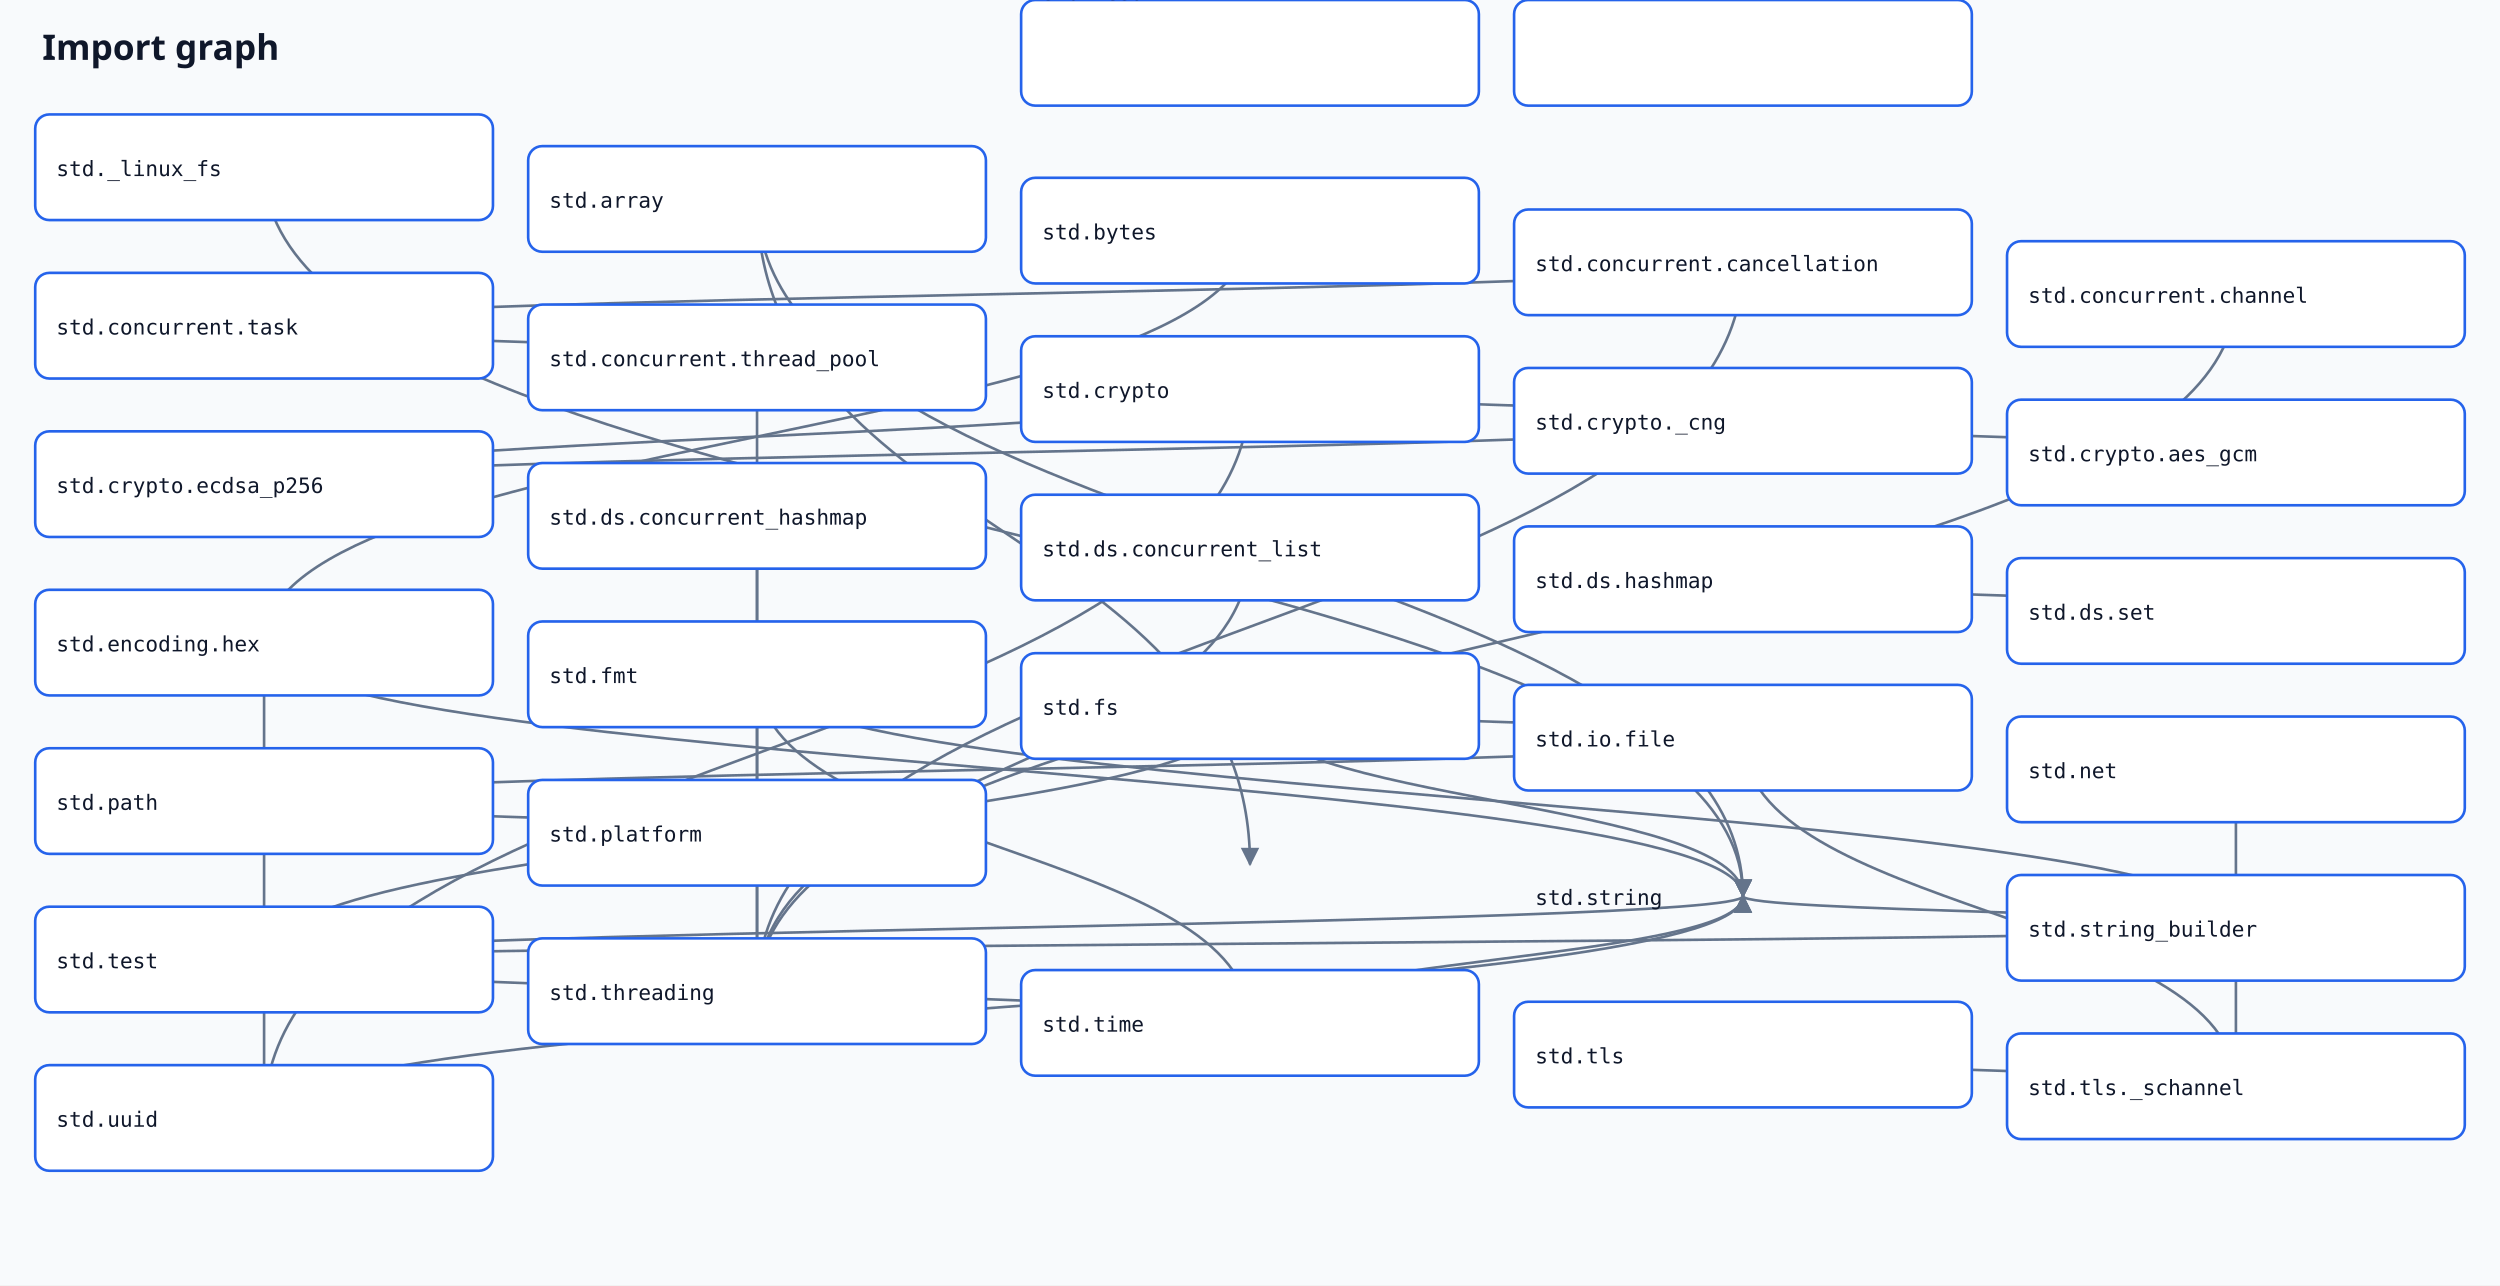
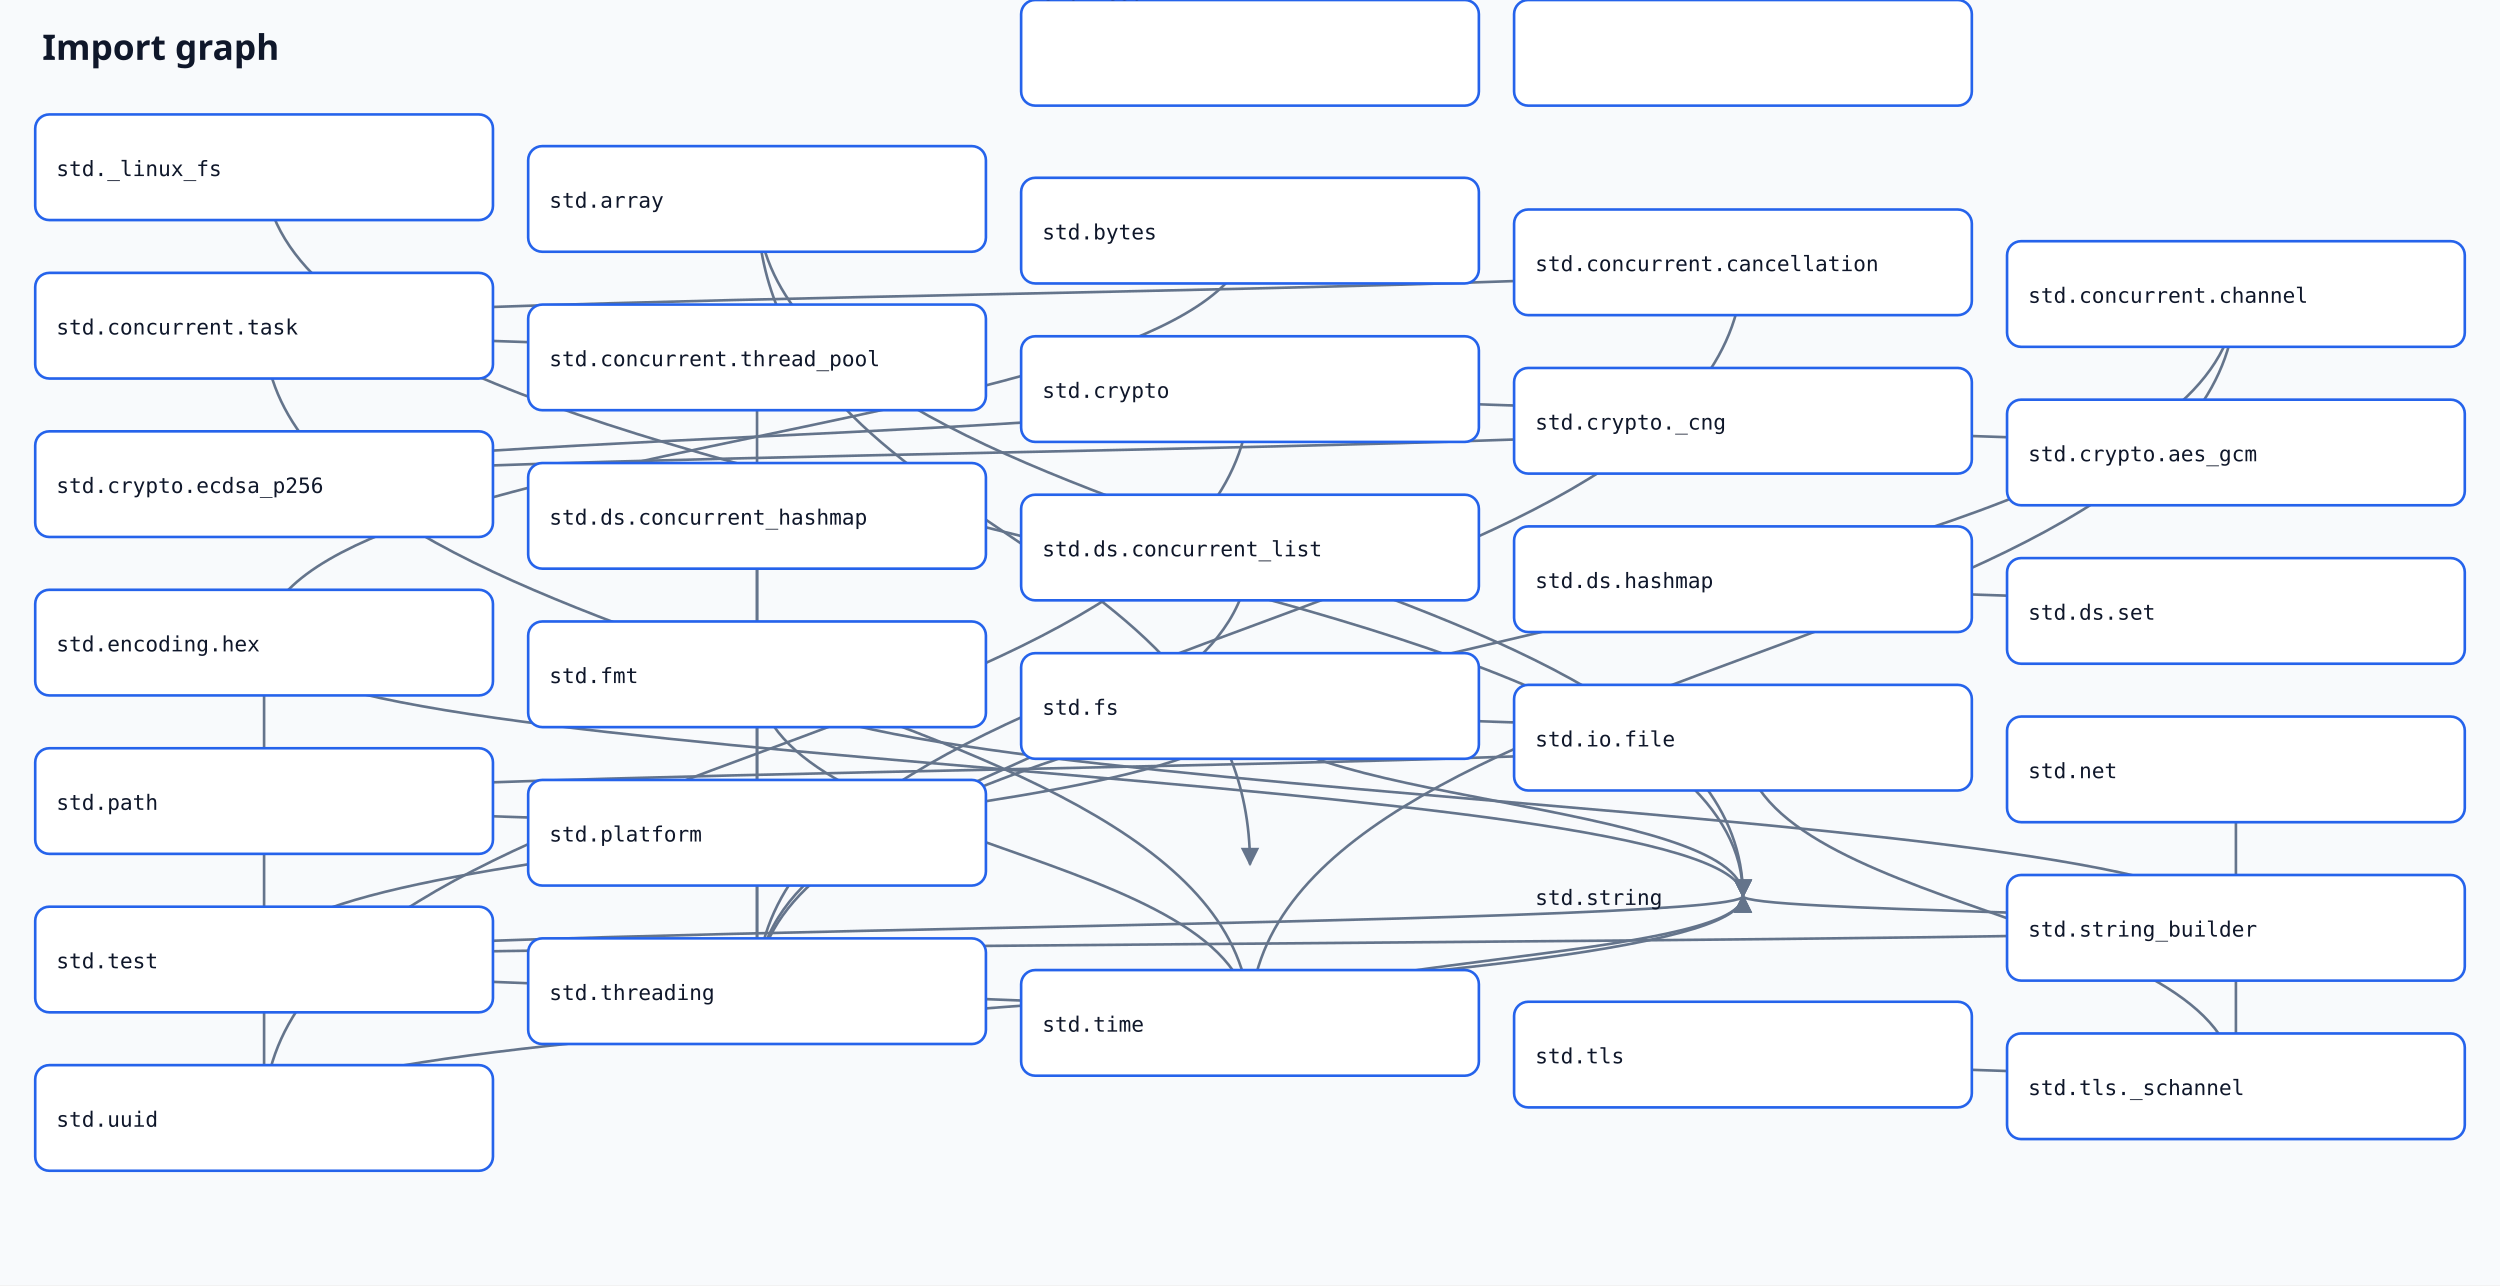
<svg xmlns="http://www.w3.org/2000/svg" width="1420" height="730" viewBox="0 0 1420 730" role="img" aria-labelledby="title desc">
  <defs>
    <marker id="arrow" viewBox="0 0 10 10" refX="9" refY="5" markerWidth="7" markerHeight="7" orient="auto-start-reverse">
      <path d="M 0 0 L 10 5 L 0 10 z" fill="#64748b" />
    </marker>
  </defs>
  <rect width="100%" height="100%" fill="#f8fafc" />
  <text x="24" y="34" font-family="system-ui,sans-serif" font-size="20" font-weight="700" fill="#0f172a">Import graph</text>
  <path d="M 150 95 C 150 302, 990 302, 990 509." fill="none" stroke="#64748b" stroke-width="1.5" marker-end="url(#arrow)" />
  <path d="M 430 113 C 430 302, 710 302, 710 491." fill="none" stroke="#64748b" stroke-width="1.5" marker-end="url(#arrow)" />
  <path d="M 430 113 C 430 311, 990 311, 990 509." fill="none" stroke="#64748b" stroke-width="1.5" marker-end="url(#arrow)" />
  <path d="M 710 131 C 710 248, 150 248, 150 365" fill="none" stroke="#64748b" stroke-width="1.5" marker-end="url(#arrow)" />
  <path d="M 990 149 C 990 356, 430 356, 430 563" fill="none" stroke="#64748b" stroke-width="1.5" marker-end="url(#arrow)" />
  <path d="M 1270 167 C 1270 365, 430 365, 430 563" fill="none" stroke="#64748b" stroke-width="1.5" marker-end="url(#arrow)" />
+   <path d="M 1270 167 C 1270 374, 710 374, 710 581" fill="none" stroke="#64748b" stroke-width="1.5" marker-end="url(#arrow)" />
  <path d="M 150 185 C 150 167, 990 167, 990 149" fill="none" stroke="#64748b" stroke-width="1.5" marker-end="url(#arrow)" />
  <path d="M 150 185 C 150 194, 430 194, 430 203" fill="none" stroke="#64748b" stroke-width="1.5" marker-end="url(#arrow)" />
+   <path d="M 150 185 C 150 383, 710 383, 710 581" fill="none" stroke="#64748b" stroke-width="1.5" marker-end="url(#arrow)" />
  <path d="M 430 203 C 430 383, 430 383, 430 563" fill="none" stroke="#64748b" stroke-width="1.5" marker-end="url(#arrow)" />
  <path d="M 710 221 C 710 230, 990 230, 990 239" fill="none" stroke="#64748b" stroke-width="1.5" marker-end="url(#arrow)" />
  <path d="M 1270 257 C 1270 248, 990 248, 990 239" fill="none" stroke="#64748b" stroke-width="1.5" marker-end="url(#arrow)" />
  <path d="M 150 275 C 150 248, 710 248, 710 221" fill="none" stroke="#64748b" stroke-width="1.5" marker-end="url(#arrow)" />
  <path d="M 150 275 C 150 257, 990 257, 990 239" fill="none" stroke="#64748b" stroke-width="1.5" marker-end="url(#arrow)" />
  <path d="M 430 293 C 430 428, 430 428, 430 563" fill="none" stroke="#64748b" stroke-width="1.5" marker-end="url(#arrow)" />
  <path d="M 710 311 C 710 437, 430 437, 430 563" fill="none" stroke="#64748b" stroke-width="1.5" marker-end="url(#arrow)" />
  <path d="M 1270 347 C 1270 338, 990 338, 990 329" fill="none" stroke="#64748b" stroke-width="1.5" marker-end="url(#arrow)" />
  <path d="M 150 365 C 150 437, 990 437, 990 509." fill="none" stroke="#64748b" stroke-width="1.5" marker-end="url(#arrow)" />
  <path d="M 430 383 C 430 455, 1270 455, 1270 527" fill="none" stroke="#64748b" stroke-width="1.5" marker-end="url(#arrow)" />
  <path d="M 710 401 C 710 455, 990 455, 990 509." fill="none" stroke="#64748b" stroke-width="1.5" marker-end="url(#arrow)" />
  <path d="M 990 419 C 990 410, 710 410, 710 401" fill="none" stroke="#64748b" stroke-width="1.5" marker-end="url(#arrow)" />
  <path d="M 990 419 C 990 437, 150 437, 150 455" fill="none" stroke="#64748b" stroke-width="1.5" marker-end="url(#arrow)" />
  <path d="M 150 455 C 150 464, 430 464, 430 473" fill="none" stroke="#64748b" stroke-width="1.5" marker-end="url(#arrow)" />
  <path d="M 990 509. C 990 518, 1270 518, 1270 527" fill="none" stroke="#64748b" stroke-width="1.5" marker-end="url(#arrow)" />
  <path d="M 150 545 C 150 473, 710 473, 710 401" fill="none" stroke="#64748b" stroke-width="1.5" marker-end="url(#arrow)" />
  <path d="M 150 545 C 150 527, 990 527, 990 509." fill="none" stroke="#64748b" stroke-width="1.5" marker-end="url(#arrow)" />
  <path d="M 150 545 C 150 536, 1270 536, 1270 527" fill="none" stroke="#64748b" stroke-width="1.5" marker-end="url(#arrow)" />
  <path d="M 150 545 C 150 563, 710 563, 710 581" fill="none" stroke="#64748b" stroke-width="1.5" marker-end="url(#arrow)" />
  <path d="M 710 581 C 710 482, 430 482, 430 383" fill="none" stroke="#64748b" stroke-width="1.5" marker-end="url(#arrow)" />
  <path d="M 710 581 C 710 545, 990 545, 990 509." fill="none" stroke="#64748b" stroke-width="1.5" marker-end="url(#arrow)" />
  <path d="M 990 599 C 990 608, 1270 608, 1270 617" fill="none" stroke="#64748b" stroke-width="1.5" marker-end="url(#arrow)" />
  <path d="M 1270 617 C 1270 518, 990 518, 990 419" fill="none" stroke="#64748b" stroke-width="1.5" marker-end="url(#arrow)" />
  <path d="M 1270 617 C 1270 527, 1270 527, 1270 437" fill="none" stroke="#64748b" stroke-width="1.5" marker-end="url(#arrow)" />
  <path d="M 150 635 C 150 428, 710 428, 710 221" fill="none" stroke="#64748b" stroke-width="1.5" marker-end="url(#arrow)" />
  <path d="M 150 635 C 150 500, 150 500, 150 365" fill="none" stroke="#64748b" stroke-width="1.5" marker-end="url(#arrow)" />
  <path d="M 150 635 C 150 572, 990 572, 990 509." fill="none" stroke="#64748b" stroke-width="1.5" marker-end="url(#arrow)" />
  <g>
    <rect x="20" y="65" width="260" height="60" rx="8" fill="#ffffff" stroke="#2563eb" stroke-width="1.5" />
    <text x="32" y="100" font-family="ui-monospace,monospace" font-size="12" fill="#0f172a">std._linux_fs</text>
  </g>
  <g>
    <rect x="300" y="83" width="260" height="60" rx="8" fill="#ffffff" stroke="#2563eb" stroke-width="1.5" />
    <text x="312" y="118" font-family="ui-monospace,monospace" font-size="12" fill="#0f172a">std.array</text>
  </g>
  <g>
    <rect x="580" y="101" width="260" height="60" rx="8" fill="#ffffff" stroke="#2563eb" stroke-width="1.5" />
    <text x="592" y="136" font-family="ui-monospace,monospace" font-size="12" fill="#0f172a">std.bytes</text>
  </g>
  <g>
    <rect x="860" y="119" width="260" height="60" rx="8" fill="#ffffff" stroke="#2563eb" stroke-width="1.5" />
    <text x="872" y="154" font-family="ui-monospace,monospace" font-size="12" fill="#0f172a">std.concurrent.cancellation</text>
  </g>
  <g>
    <rect x="1140" y="137" width="260" height="60" rx="8" fill="#ffffff" stroke="#2563eb" stroke-width="1.5" />
    <text x="1152" y="172" font-family="ui-monospace,monospace" font-size="12" fill="#0f172a">std.concurrent.channel</text>
  </g>
  <g>
    <rect x="20" y="155" width="260" height="60" rx="8" fill="#ffffff" stroke="#2563eb" stroke-width="1.5" />
    <text x="32" y="190" font-family="ui-monospace,monospace" font-size="12" fill="#0f172a">std.concurrent.task</text>
  </g>
  <g>
    <rect x="300" y="173" width="260" height="60" rx="8" fill="#ffffff" stroke="#2563eb" stroke-width="1.5" />
    <text x="312" y="208" font-family="ui-monospace,monospace" font-size="12" fill="#0f172a">std.concurrent.thread_pool</text>
  </g>
  <g>
    <rect x="580" y="191" width="260" height="60" rx="8" fill="#ffffff" stroke="#2563eb" stroke-width="1.5" />
    <text x="592" y="226" font-family="ui-monospace,monospace" font-size="12" fill="#0f172a">std.crypto</text>
  </g>
  <g>
    <rect x="860" y="209" width="260" height="60" rx="8" fill="#ffffff" stroke="#2563eb" stroke-width="1.5" />
    <text x="872" y="244" font-family="ui-monospace,monospace" font-size="12" fill="#0f172a">std.crypto._cng</text>
  </g>
  <g>
    <rect x="1140" y="227" width="260" height="60" rx="8" fill="#ffffff" stroke="#2563eb" stroke-width="1.5" />
    <text x="1152" y="262" font-family="ui-monospace,monospace" font-size="12" fill="#0f172a">std.crypto.aes_gcm</text>
  </g>
  <g>
    <rect x="20" y="245" width="260" height="60" rx="8" fill="#ffffff" stroke="#2563eb" stroke-width="1.5" />
    <text x="32" y="280" font-family="ui-monospace,monospace" font-size="12" fill="#0f172a">std.crypto.ecdsa_p256</text>
  </g>
  <g>
    <rect x="300" y="263" width="260" height="60" rx="8" fill="#ffffff" stroke="#2563eb" stroke-width="1.5" />
    <text x="312" y="298" font-family="ui-monospace,monospace" font-size="12" fill="#0f172a">std.ds.concurrent_hashmap</text>
  </g>
  <g>
    <rect x="580" y="281" width="260" height="60" rx="8" fill="#ffffff" stroke="#2563eb" stroke-width="1.5" />
    <text x="592" y="316" font-family="ui-monospace,monospace" font-size="12" fill="#0f172a">std.ds.concurrent_list</text>
  </g>
  <g>
    <rect x="860" y="299" width="260" height="60" rx="8" fill="#ffffff" stroke="#2563eb" stroke-width="1.5" />
    <text x="872" y="334" font-family="ui-monospace,monospace" font-size="12" fill="#0f172a">std.ds.hashmap</text>
  </g>
  <g>
    <rect x="1140" y="317" width="260" height="60" rx="8" fill="#ffffff" stroke="#2563eb" stroke-width="1.5" />
    <text x="1152" y="352" font-family="ui-monospace,monospace" font-size="12" fill="#0f172a">std.ds.set</text>
  </g>
  <g>
    <rect x="20" y="335" width="260" height="60" rx="8" fill="#ffffff" stroke="#2563eb" stroke-width="1.5" />
    <text x="32" y="370" font-family="ui-monospace,monospace" font-size="12" fill="#0f172a">std.encoding.hex</text>
  </g>
  <g>
    <rect x="300" y="353" width="260" height="60" rx="8" fill="#ffffff" stroke="#2563eb" stroke-width="1.5" />
    <text x="312" y="388" font-family="ui-monospace,monospace" font-size="12" fill="#0f172a">std.fmt</text>
  </g>
  <g>
    <rect x="580" y="371" width="260" height="60" rx="8" fill="#ffffff" stroke="#2563eb" stroke-width="1.5" />
    <text x="592" y="406" font-family="ui-monospace,monospace" font-size="12" fill="#0f172a">std.fs</text>
  </g>
  <g>
    <rect x="860" y="389" width="260" height="60" rx="8" fill="#ffffff" stroke="#2563eb" stroke-width="1.5" />
    <text x="872" y="424" font-family="ui-monospace,monospace" font-size="12" fill="#0f172a">std.io.file</text>
  </g>
  <g>
    <rect x="1140" y="407" width="260" height="60" rx="8" fill="#ffffff" stroke="#2563eb" stroke-width="1.5" />
    <text x="1152" y="442" font-family="ui-monospace,monospace" font-size="12" fill="#0f172a">std.net</text>
  </g>
  <g>
    <rect x="20" y="425" width="260" height="60" rx="8" fill="#ffffff" stroke="#2563eb" stroke-width="1.5" />
    <text x="32" y="460" font-family="ui-monospace,monospace" font-size="12" fill="#0f172a">std.path</text>
  </g>
  <g>
    <rect x="300" y="443" width="260" height="60" rx="8" fill="#ffffff" stroke="#2563eb" stroke-width="1.5" />
    <text x="312" y="478" font-family="ui-monospace,monospace" font-size="12" fill="#0f172a">std.platform</text>
  </g>
  <g>
    <rect x="580" y="461." width="260" height="60" rx="8" fill="#ffffff" stroke="#2563eb" stroke-width="1.5" />
    <text x="592" y="496." font-family="ui-monospace,monospace" font-size="12" fill="#0f172a">std.result</text>
  </g>
  <g>
    <rect x="860" y="479." width="260" height="60" rx="8" fill="#ffffff" stroke="#2563eb" stroke-width="1.5" />
    <text x="872" y="514" font-family="ui-monospace,monospace" font-size="12" fill="#0f172a">std.string</text>
  </g>
  <g>
    <rect x="1140" y="497" width="260" height="60" rx="8" fill="#ffffff" stroke="#2563eb" stroke-width="1.5" />
    <text x="1152" y="532" font-family="ui-monospace,monospace" font-size="12" fill="#0f172a">std.string_builder</text>
  </g>
  <g>
    <rect x="20" y="515" width="260" height="60" rx="8" fill="#ffffff" stroke="#2563eb" stroke-width="1.5" />
    <text x="32" y="550" font-family="ui-monospace,monospace" font-size="12" fill="#0f172a">std.test</text>
  </g>
  <g>
    <rect x="300" y="533" width="260" height="60" rx="8" fill="#ffffff" stroke="#2563eb" stroke-width="1.5" />
    <text x="312" y="568" font-family="ui-monospace,monospace" font-size="12" fill="#0f172a">std.threading</text>
  </g>
  <g>
    <rect x="580" y="551" width="260" height="60" rx="8" fill="#ffffff" stroke="#2563eb" stroke-width="1.5" />
    <text x="592" y="586" font-family="ui-monospace,monospace" font-size="12" fill="#0f172a">std.time</text>
  </g>
  <g>
    <rect x="860" y="569" width="260" height="60" rx="8" fill="#ffffff" stroke="#2563eb" stroke-width="1.5" />
    <text x="872" y="604" font-family="ui-monospace,monospace" font-size="12" fill="#0f172a">std.tls</text>
  </g>
  <g>
    <rect x="1140" y="587" width="260" height="60" rx="8" fill="#ffffff" stroke="#2563eb" stroke-width="1.5" />
    <text x="1152" y="622" font-family="ui-monospace,monospace" font-size="12" fill="#0f172a">std.tls._schannel</text>
  </g>
  <g>
    <rect x="20" y="605" width="260" height="60" rx="8" fill="#ffffff" stroke="#2563eb" stroke-width="1.5" />
    <text x="32" y="640" font-family="ui-monospace,monospace" font-size="12" fill="#0f172a">std.uuid</text>
  </g>
</svg>
